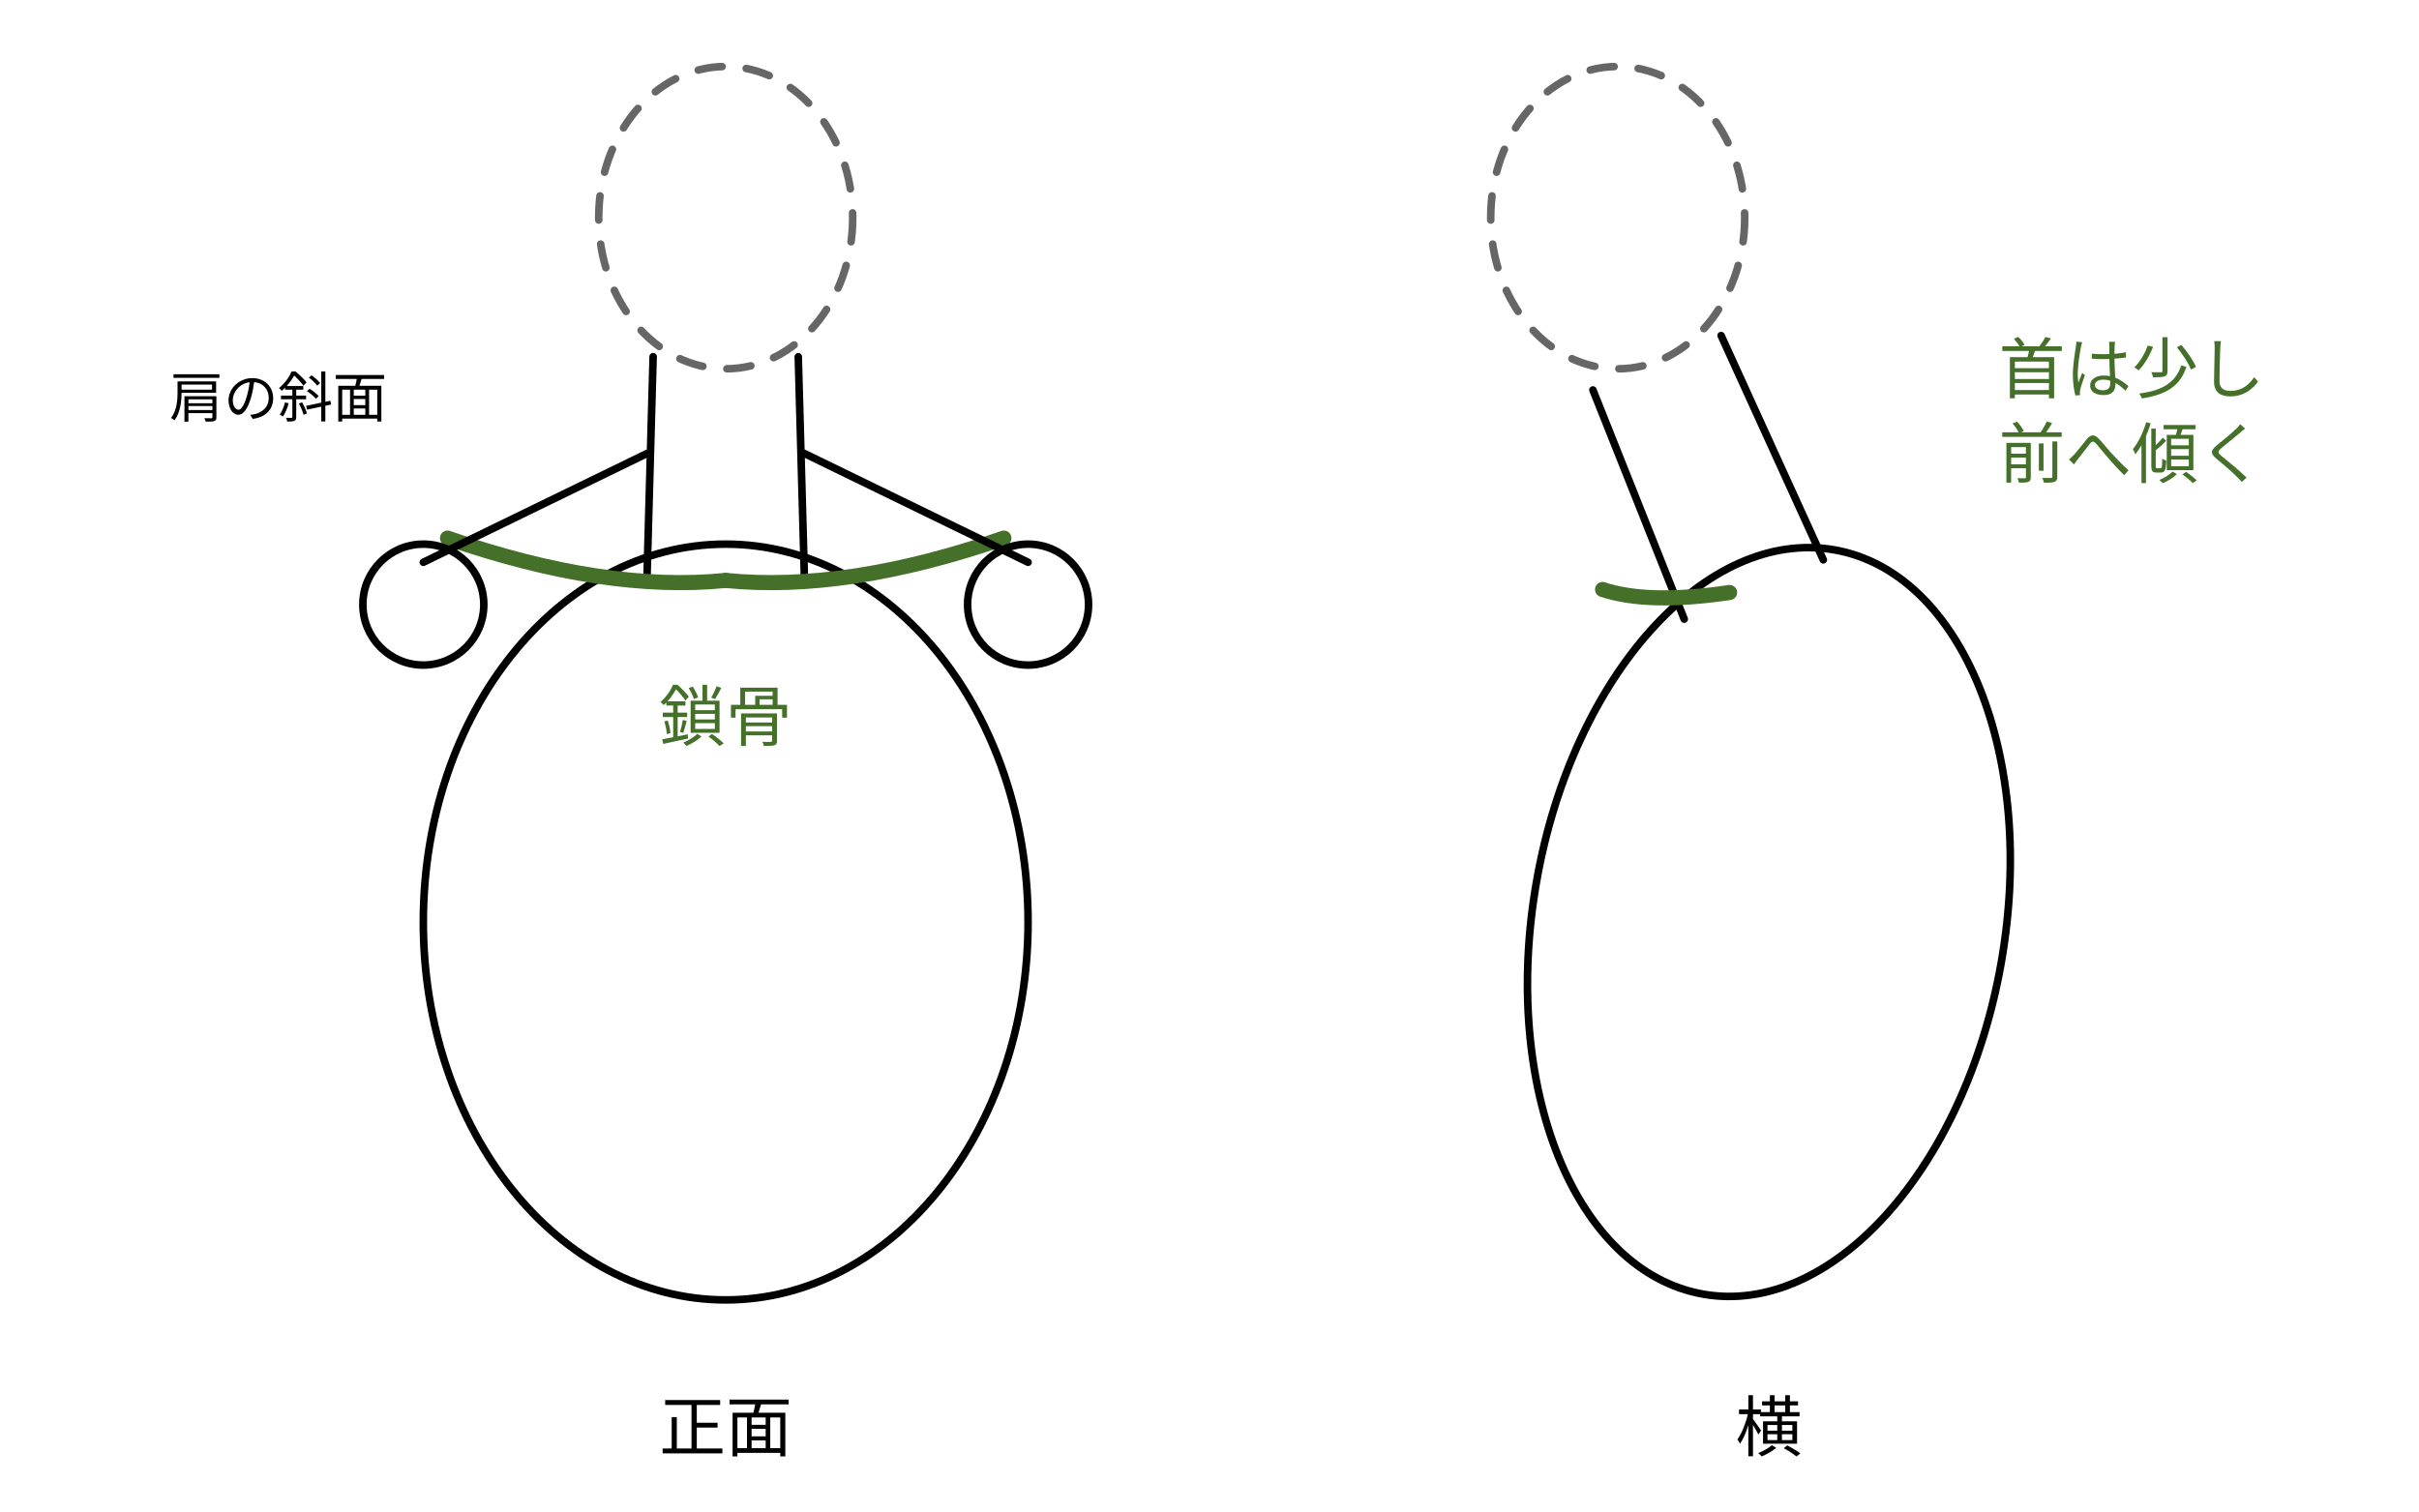
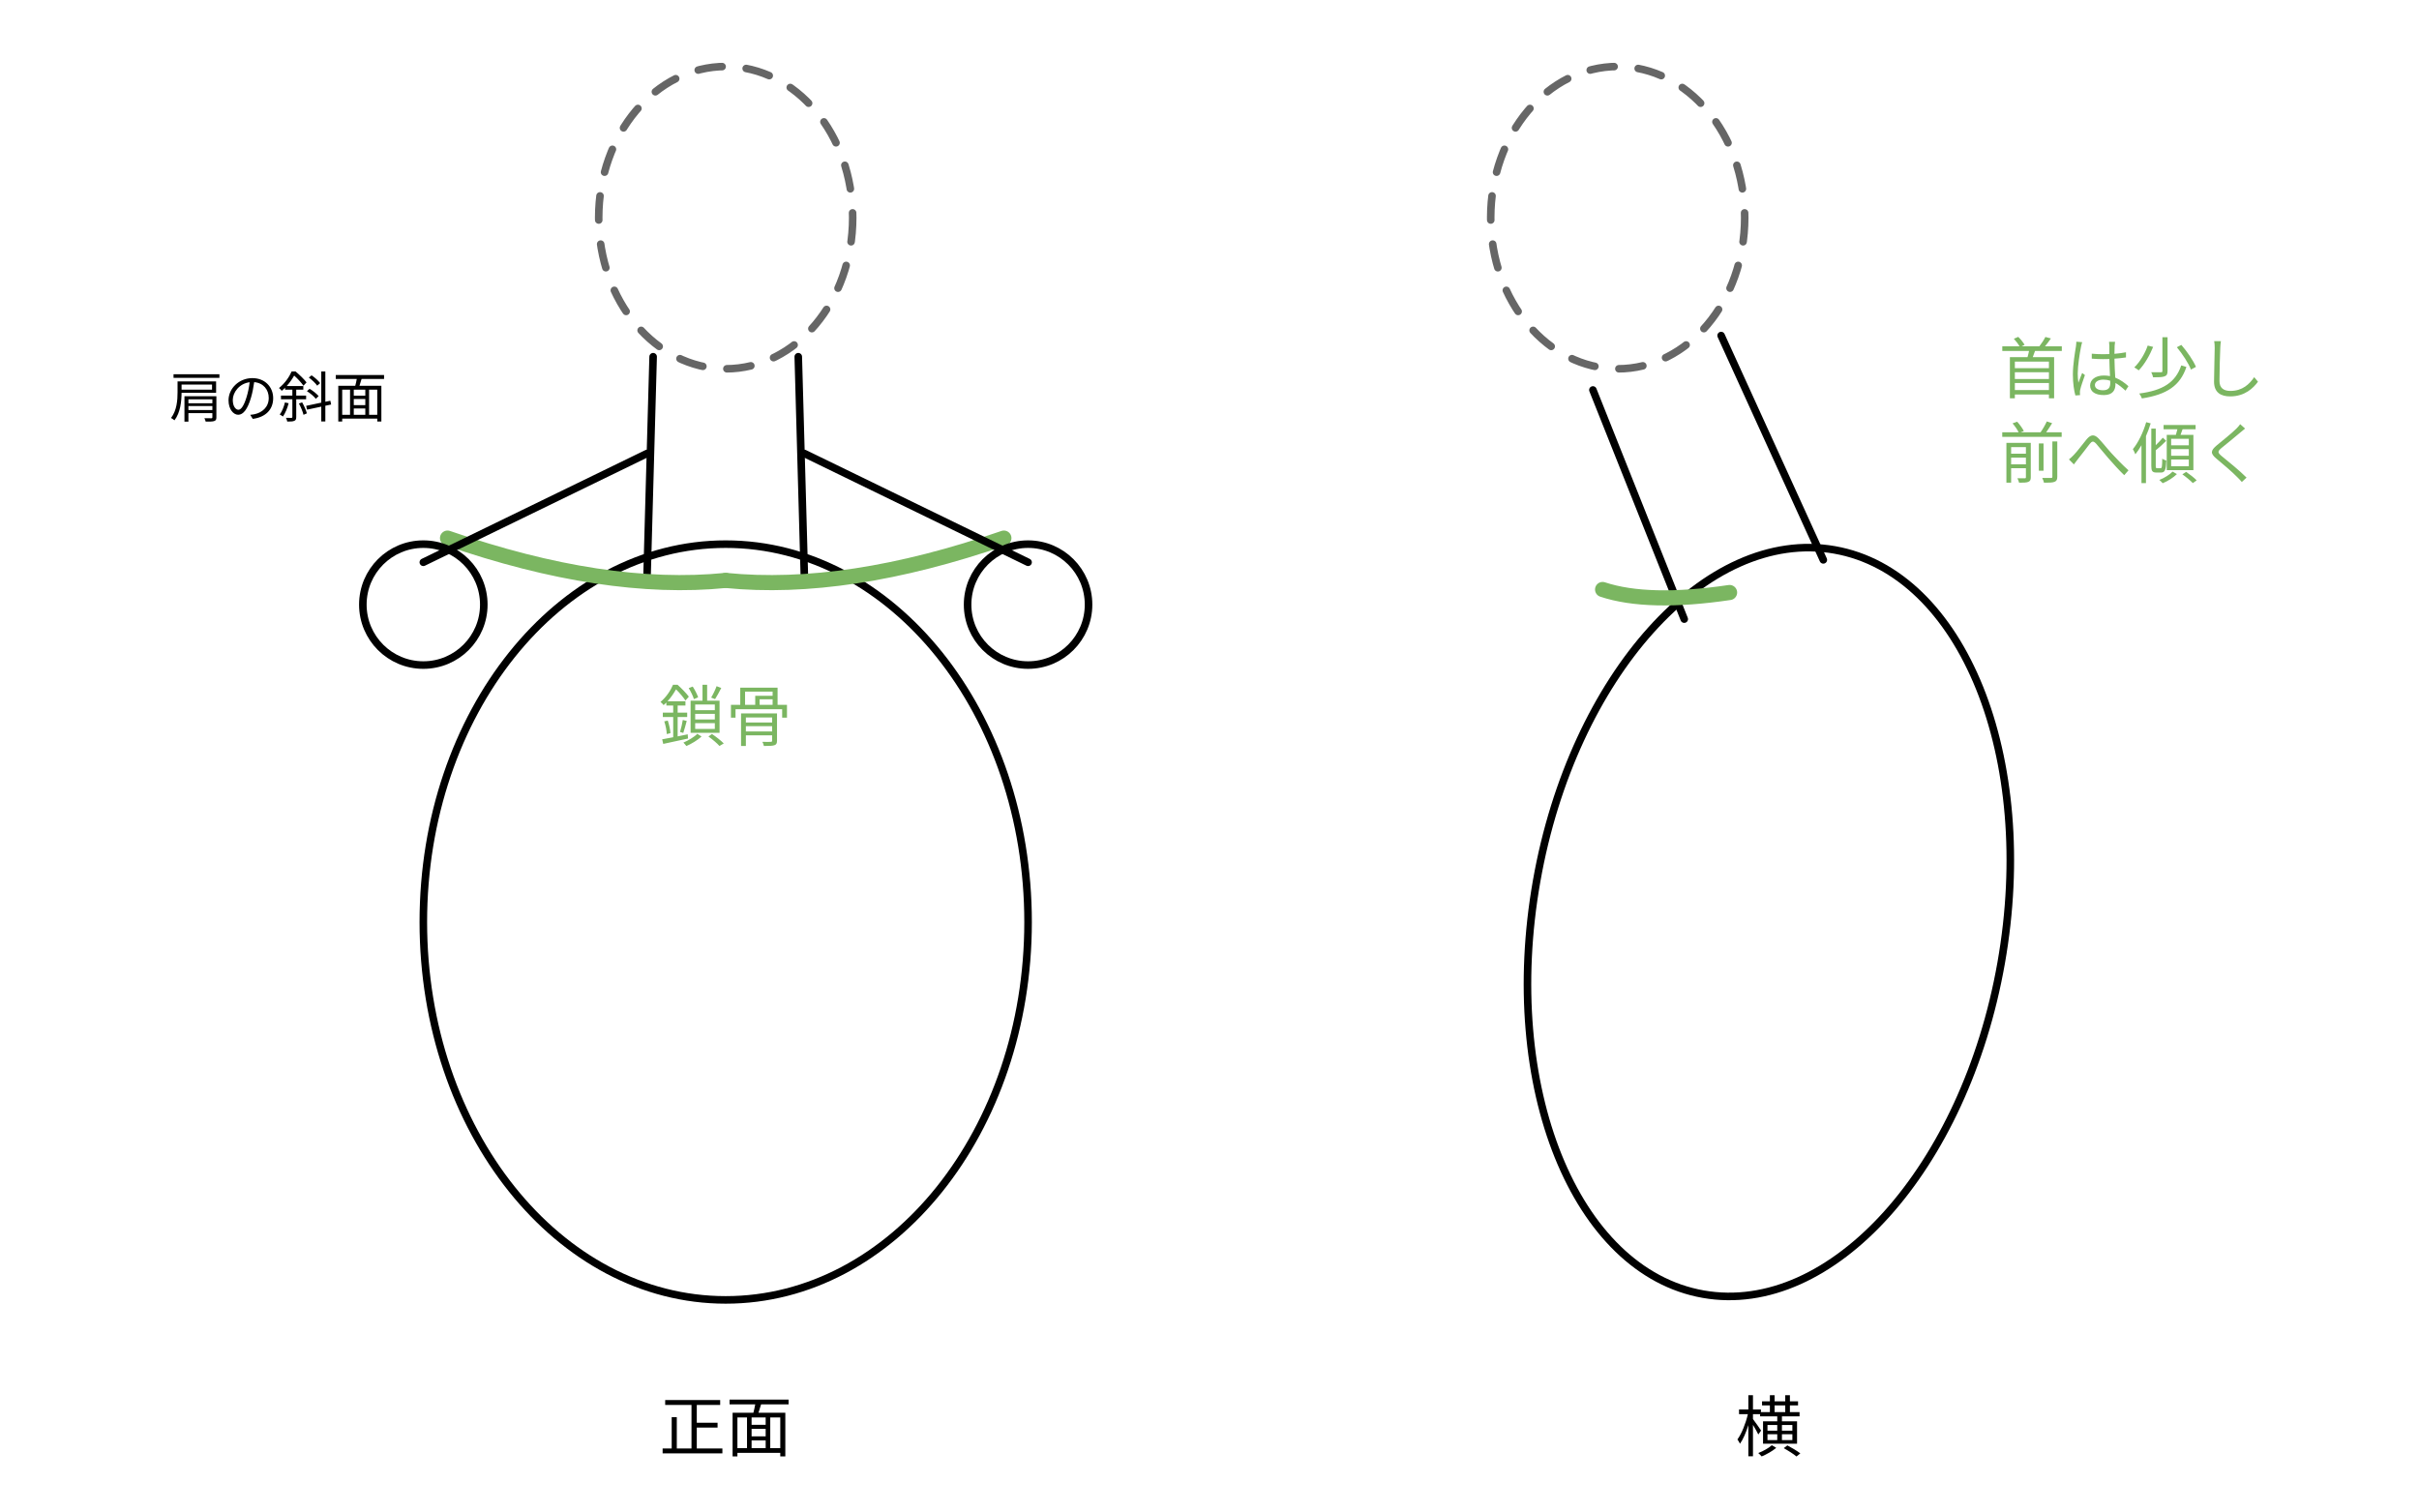
<svg xmlns="http://www.w3.org/2000/svg" viewBox="0 0 800 500" fill="none" stroke="currentColor" stroke-width="2.5" stroke-linecap="round" stroke-linejoin="round" font-family="Zen Kaku Gothic New, sans-serif">
  <ellipse cx="240" cy="72" rx="42" ry="50" stroke-dasharray="8 8" opacity="0.6" />
  <line x1="266" y1="190" x2="264" y2="118" />
  <line x1="214" y1="190" x2="216" y2="118" />
  <ellipse cx="240" cy="305" rx="100" ry="125" />
-   <path d="M240,192 Q200,196 148,178" stroke="#45702A" stroke-width="5" />
-   <path d="M240,192 Q280,196 332,178" stroke="#45702A" stroke-width="5" />
+   <path d="M240,192 Q200,196 148,178" stroke="#7BB661" stroke-width="5" />
+   <path d="M240,192 Q280,196 332,178" stroke="#7BB661" stroke-width="5" />
  <line x1="214" y1="150" x2="140" y2="186" />
  <line x1="266" y1="150" x2="340" y2="186" />
  <circle cx="140" cy="200" r="20" />
  <circle cx="340" cy="200" r="20" />
-   <text x="240" y="245" font-size="22" fill="#45702A" stroke="none" text-anchor="middle">鎖骨</text>
+   <text x="240" y="245" font-size="22" fill="#7BB661" stroke="none" text-anchor="middle">鎖骨</text>
  <text x="92" y="138" font-size="18" fill="currentColor" stroke="none" text-anchor="middle">肩の斜面</text>
  <text x="240" y="480" font-size="22" fill="currentColor" stroke="none" text-anchor="middle">正面</text>
  <ellipse cx="535" cy="72" rx="42" ry="50" stroke-dasharray="8 8" opacity="0.6" />
  <line x1="603" y1="185.2" x2="569.2" y2="111" />
  <line x1="557" y1="204.8" x2="526.8" y2="129" />
  <ellipse cx="585" cy="305" rx="78" ry="125" transform="rotate(10 585 305)" />
-   <path d="M572,196 Q545,200 530,195" stroke="#45702A" stroke-width="5" />
-   <text x="705" y="130" font-size="22" fill="#45702A" stroke="none" text-anchor="middle">首は少し</text>
-   <text x="705" y="158" font-size="22" fill="#45702A" stroke="none" text-anchor="middle">前へ傾く</text>
+   <path d="M572,196 Q545,200 530,195" stroke="#7BB661" stroke-width="5" />
+   <text x="705" y="130" font-size="22" fill="#7BB661" stroke="none" text-anchor="middle">首は少し</text>
+   <text x="705" y="158" font-size="22" fill="#7BB661" stroke="none" text-anchor="middle">前へ傾く</text>
  <text x="585" y="480" font-size="22" fill="currentColor" stroke="none" text-anchor="middle">横</text>
</svg>
